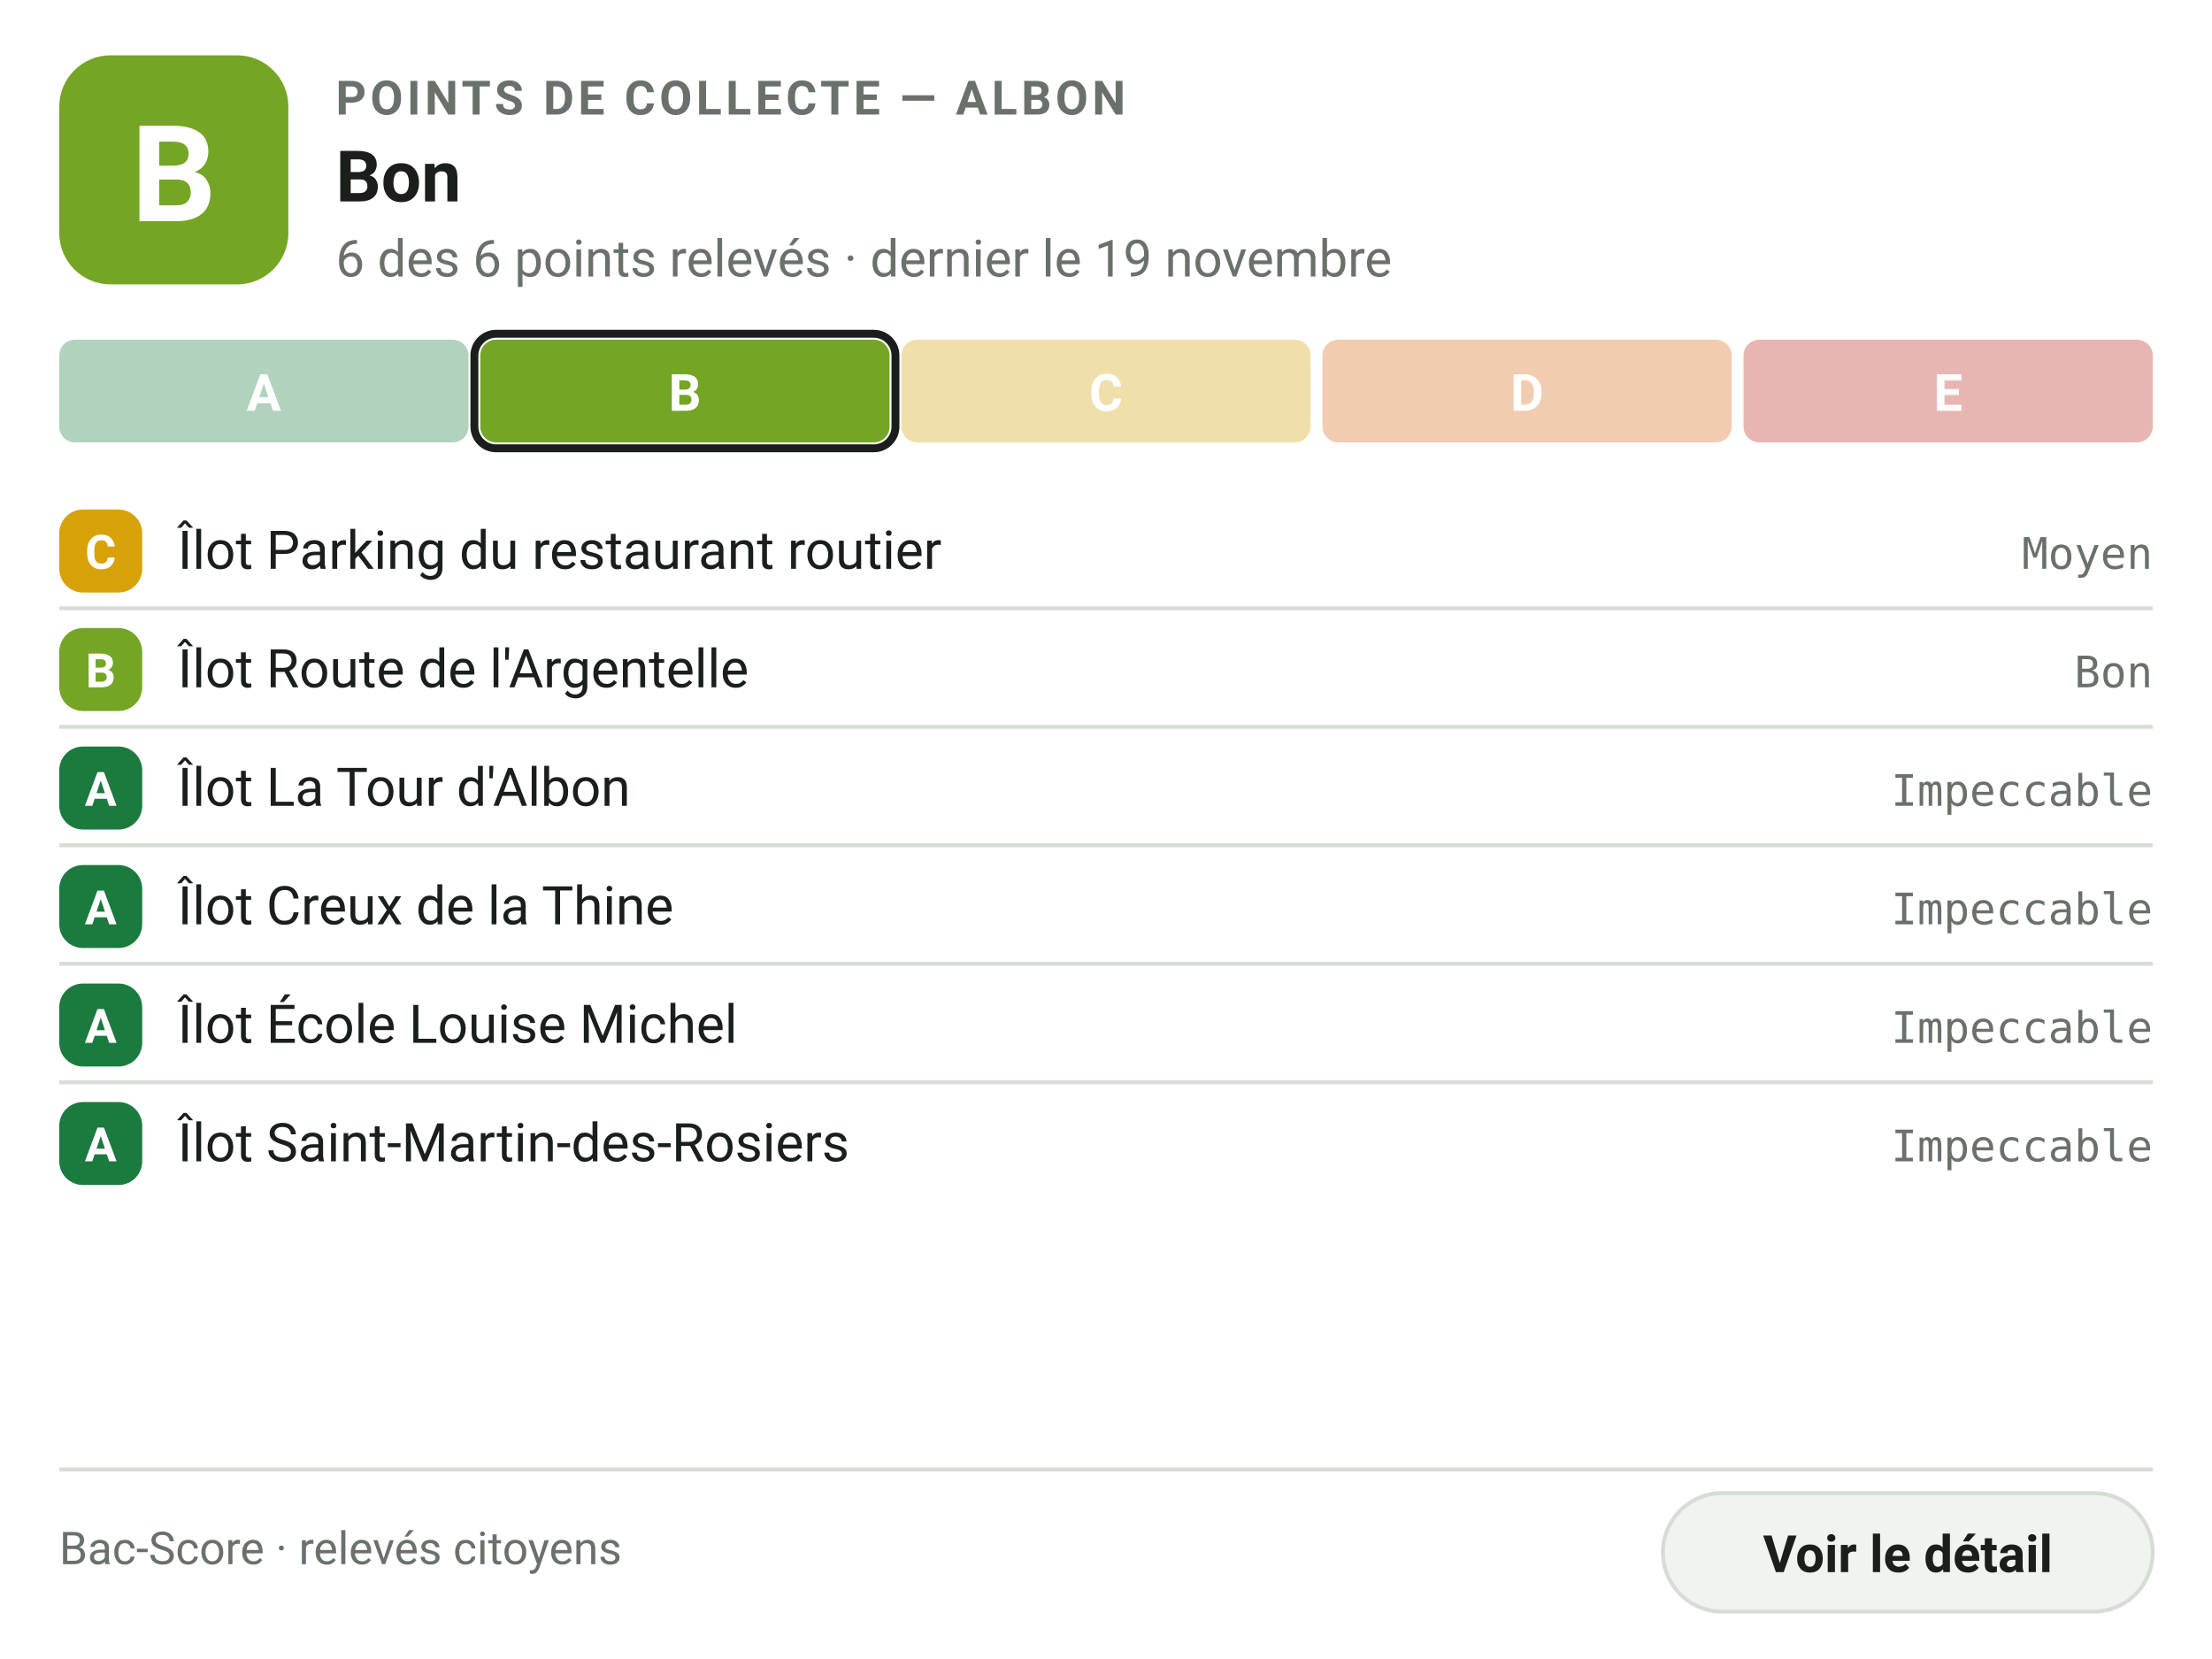
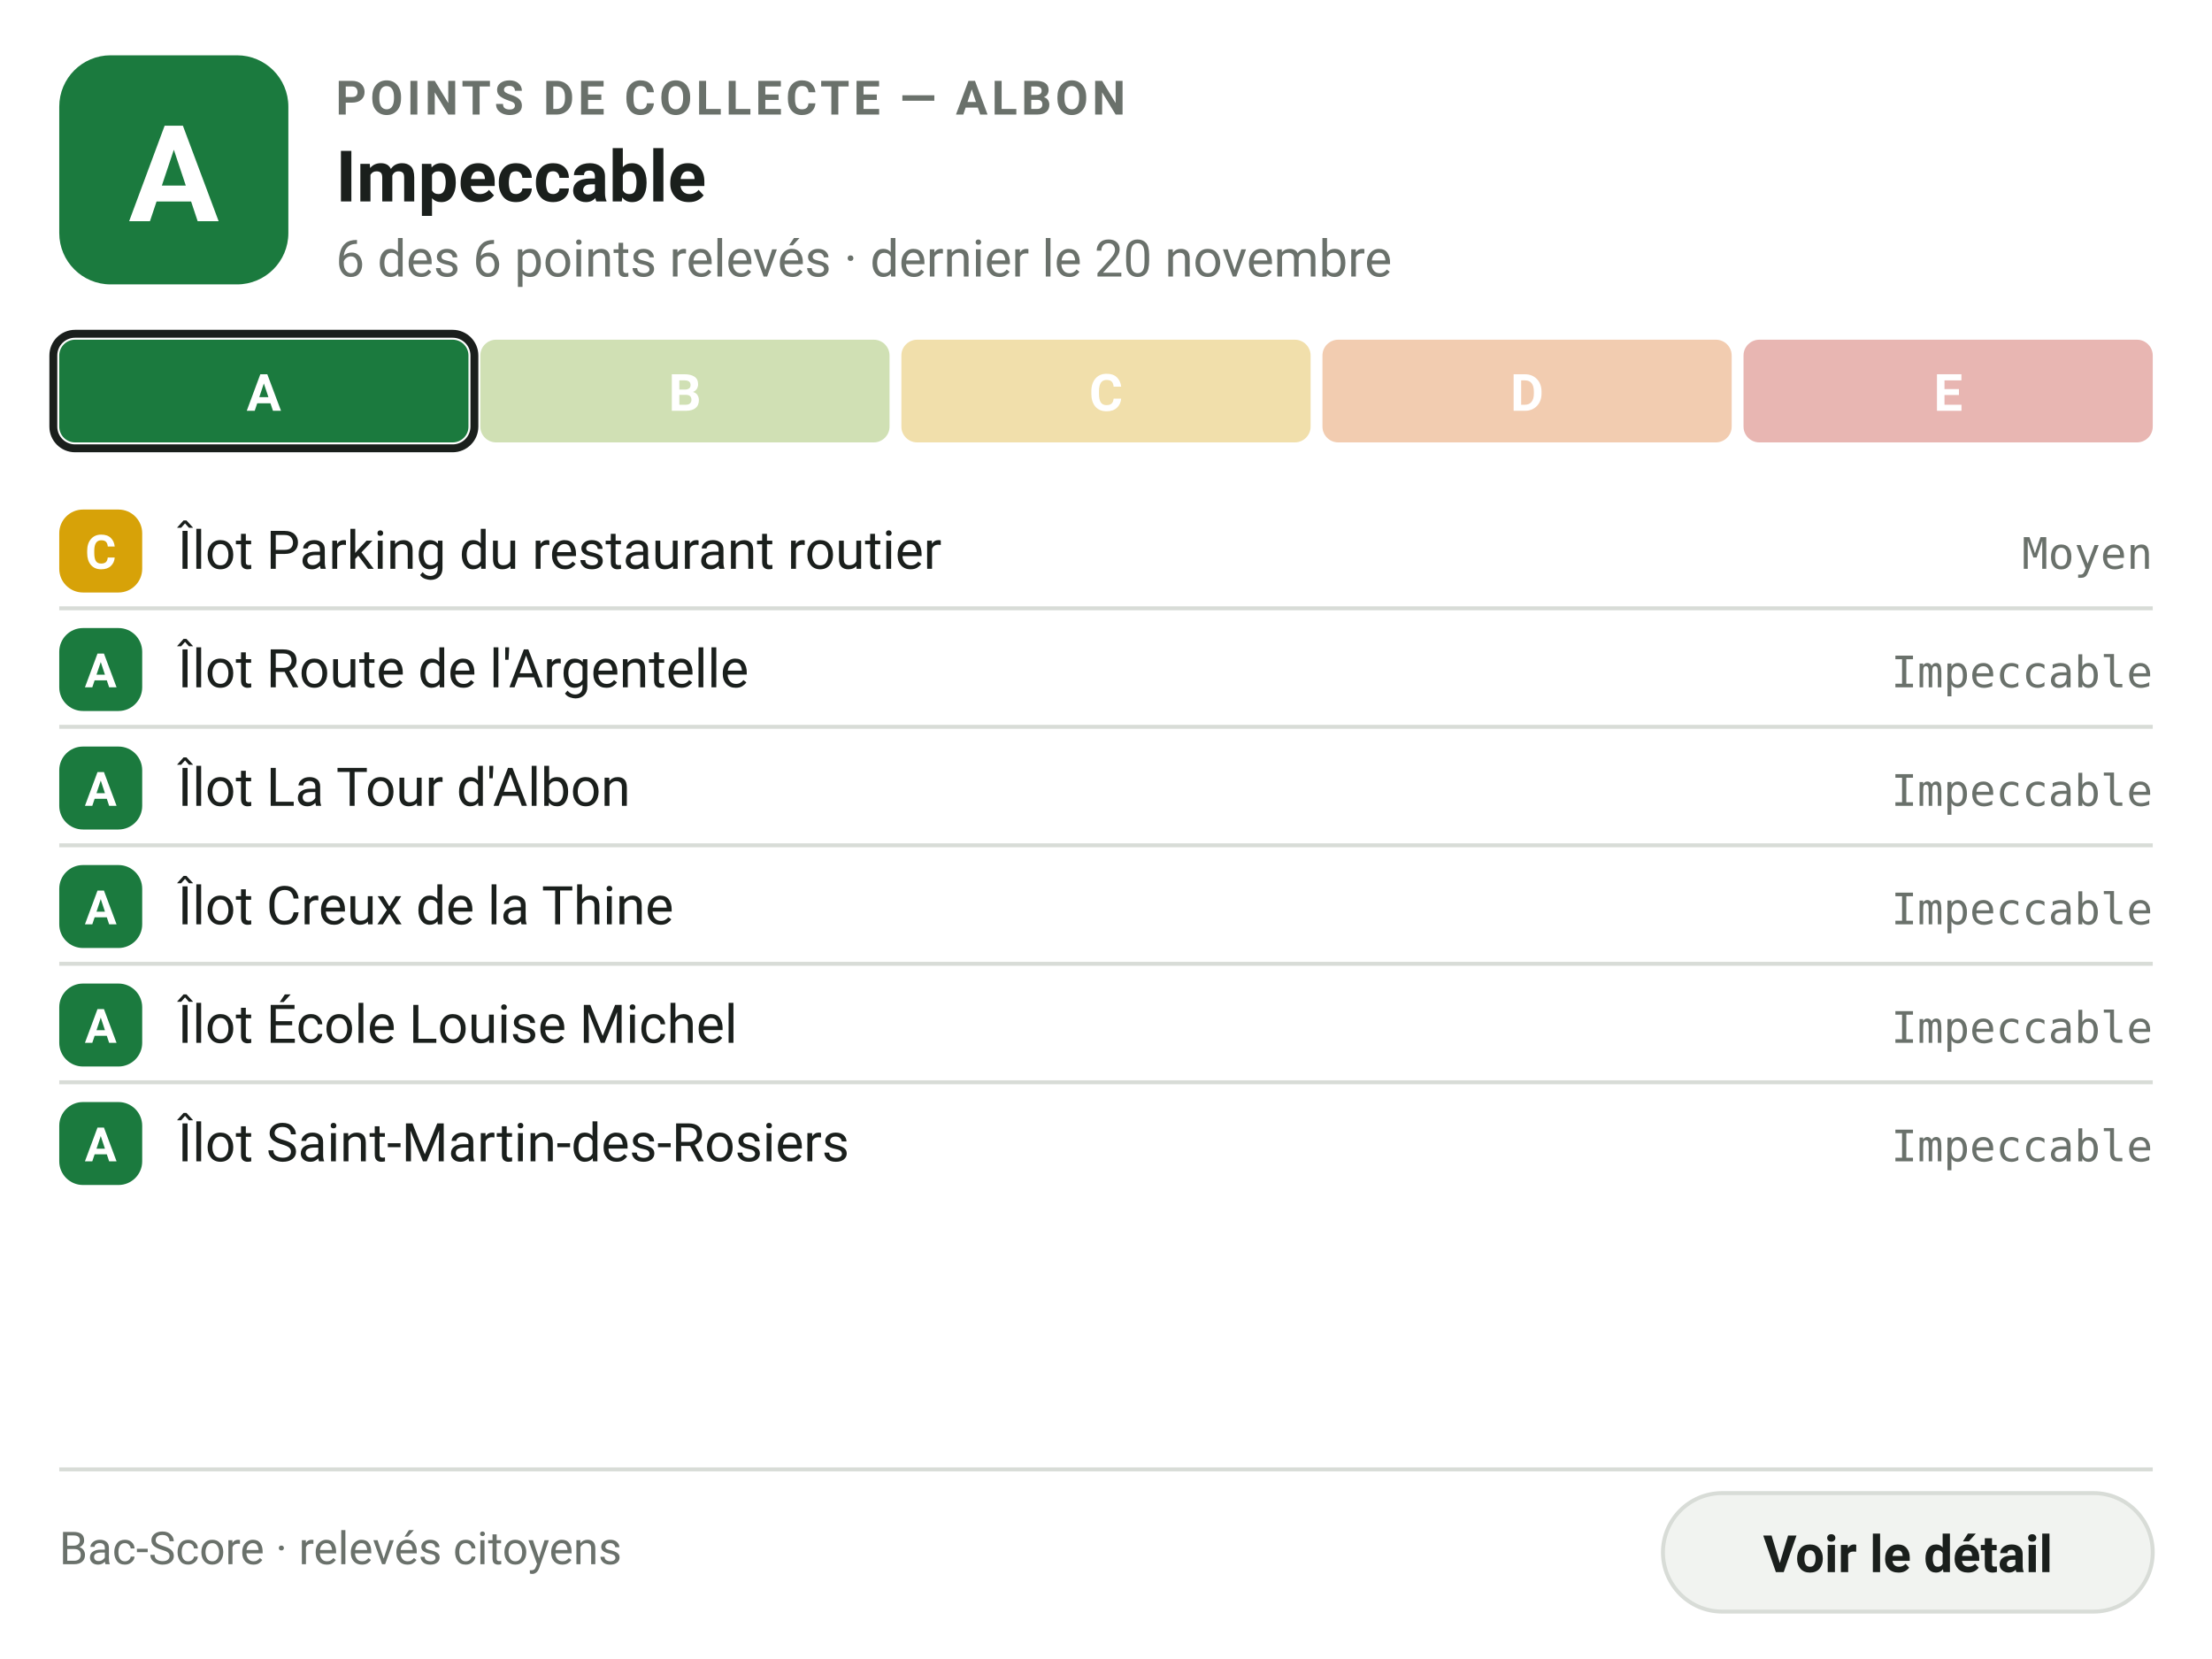
- <svg xmlns="http://www.w3.org/2000/svg" width="560" height="420" viewBox="0 0 560 420" role="img" aria-label="Propreté des points de collecte — Albon : Bac-Score B">
+ <svg xmlns="http://www.w3.org/2000/svg" width="560" height="420" viewBox="0 0 560 420" role="img" aria-label="Propreté des points de collecte — Albon : Bac-Score A">
  <rect width="560" height="420" fill="#FFFFFF" />
-   <rect x="15" y="14" width="58" height="58" rx="13" fill="#74a524" />
-   <text x="44" y="56" text-anchor="middle" font-family="Barlow, system-ui, -apple-system, 'Segoe UI', Roboto, sans-serif" font-size="34" font-weight="600" fill="#fff">B</text>
+   <rect x="15" y="14" width="58" height="58" rx="13" fill="#1b7a3e" />
+   <text x="44" y="56" text-anchor="middle" font-family="Barlow, system-ui, -apple-system, 'Segoe UI', Roboto, sans-serif" font-size="34" font-weight="600" fill="#fff">A</text>
  <text x="85" y="29" font-family="Barlow, system-ui, -apple-system, 'Segoe UI', Roboto, sans-serif" font-size="12" font-weight="600" letter-spacing="1" fill="#6A716B">POINTS DE COLLECTE — ALBON</text>
-   <text x="85" y="51" font-family="Barlow, system-ui, -apple-system, 'Segoe UI', Roboto, sans-serif" font-size="18" font-weight="600" fill="#1A1F1C">Bon</text>
-   <text x="85" y="70" font-family="Barlow, system-ui, -apple-system, 'Segoe UI', Roboto, sans-serif" font-size="13" fill="#6A716B">6 des 6 points relevés · dernier le 19 novembre</text>
-   <rect x="15.0" y="86" width="103.6" height="26" rx="4" fill="#1b7a3e" opacity="0.34" />
+   <text x="85" y="51" font-family="Barlow, system-ui, -apple-system, 'Segoe UI', Roboto, sans-serif" font-size="18" font-weight="600" fill="#1A1F1C">Impeccable</text>
+   <text x="85" y="70" font-family="Barlow, system-ui, -apple-system, 'Segoe UI', Roboto, sans-serif" font-size="13" fill="#6A716B">6 des 6 points relevés · dernier le 20 novembre</text>
+   <rect x="15.0" y="86" width="103.6" height="26" rx="4" fill="#1b7a3e" />
+   <rect x="13.5" y="84.5" width="106.6" height="29" rx="5.5" fill="none" stroke="#1A1F1C" stroke-width="2" />
  <text x="66.8" y="104" text-anchor="middle" font-family="Barlow, system-ui, -apple-system, 'Segoe UI', Roboto, sans-serif" font-size="13" font-weight="600" fill="#fff">A</text>
-   <rect x="121.6" y="86" width="103.6" height="26" rx="4" fill="#74a524" />
-   <rect x="120.1" y="84.5" width="106.6" height="29" rx="5.5" fill="none" stroke="#1A1F1C" stroke-width="2" />
+   <rect x="121.6" y="86" width="103.6" height="26" rx="4" fill="#74a524" opacity="0.34" />
  <text x="173.4" y="104" text-anchor="middle" font-family="Barlow, system-ui, -apple-system, 'Segoe UI', Roboto, sans-serif" font-size="13" font-weight="600" fill="#fff">B</text>
  <rect x="228.2" y="86" width="103.6" height="26" rx="4" fill="#d7a208" opacity="0.34" />
  <text x="280.0" y="104" text-anchor="middle" font-family="Barlow, system-ui, -apple-system, 'Segoe UI', Roboto, sans-serif" font-size="13" font-weight="600" fill="#fff">C</text>
  <rect x="334.8" y="86" width="103.6" height="26" rx="4" fill="#d96a18" opacity="0.34" />
  <text x="386.6" y="104" text-anchor="middle" font-family="Barlow, system-ui, -apple-system, 'Segoe UI', Roboto, sans-serif" font-size="13" font-weight="600" fill="#fff">D</text>
  <rect x="441.4" y="86" width="103.6" height="26" rx="4" fill="#bd2a1d" opacity="0.34" />
  <text x="493.2" y="104" text-anchor="middle" font-family="Barlow, system-ui, -apple-system, 'Segoe UI', Roboto, sans-serif" font-size="13" font-weight="600" fill="#fff">E</text>
  <rect x="15" y="129" width="21" height="21" rx="6" fill="#d7a208" />
  <text x="25.5" y="144" text-anchor="middle" font-family="Barlow, system-ui, -apple-system, 'Segoe UI', Roboto, sans-serif" font-size="12" font-weight="600" fill="#fff">C</text>
  <text x="45" y="144" font-family="Barlow, system-ui, -apple-system, 'Segoe UI', Roboto, sans-serif" font-size="13.5" fill="#1A1F1C">Îlot Parking du restaurant routier</text>
  <text x="545" y="144" text-anchor="end" font-family="'IBM Plex Mono', ui-monospace, SFMono-Regular, Menlo, monospace" font-size="11" fill="#6A716B">Moyen</text>
  <line x1="15" y1="154" x2="545" y2="154" stroke="#D8DCD7" stroke-width="1" />
-   <rect x="15" y="159" width="21" height="21" rx="6" fill="#74a524" />
-   <text x="25.5" y="174" text-anchor="middle" font-family="Barlow, system-ui, -apple-system, 'Segoe UI', Roboto, sans-serif" font-size="12" font-weight="600" fill="#fff">B</text>
+   <rect x="15" y="159" width="21" height="21" rx="6" fill="#1b7a3e" />
+   <text x="25.5" y="174" text-anchor="middle" font-family="Barlow, system-ui, -apple-system, 'Segoe UI', Roboto, sans-serif" font-size="12" font-weight="600" fill="#fff">A</text>
  <text x="45" y="174" font-family="Barlow, system-ui, -apple-system, 'Segoe UI', Roboto, sans-serif" font-size="13.5" fill="#1A1F1C">Îlot Route de l'Argentelle</text>
-   <text x="545" y="174" text-anchor="end" font-family="'IBM Plex Mono', ui-monospace, SFMono-Regular, Menlo, monospace" font-size="11" fill="#6A716B">Bon</text>
+   <text x="545" y="174" text-anchor="end" font-family="'IBM Plex Mono', ui-monospace, SFMono-Regular, Menlo, monospace" font-size="11" fill="#6A716B">Impeccable</text>
  <line x1="15" y1="184" x2="545" y2="184" stroke="#D8DCD7" stroke-width="1" />
  <rect x="15" y="189" width="21" height="21" rx="6" fill="#1b7a3e" />
  <text x="25.5" y="204" text-anchor="middle" font-family="Barlow, system-ui, -apple-system, 'Segoe UI', Roboto, sans-serif" font-size="12" font-weight="600" fill="#fff">A</text>
  <text x="45" y="204" font-family="Barlow, system-ui, -apple-system, 'Segoe UI', Roboto, sans-serif" font-size="13.5" fill="#1A1F1C">Îlot La Tour d'Albon</text>
  <text x="545" y="204" text-anchor="end" font-family="'IBM Plex Mono', ui-monospace, SFMono-Regular, Menlo, monospace" font-size="11" fill="#6A716B">Impeccable</text>
  <line x1="15" y1="214" x2="545" y2="214" stroke="#D8DCD7" stroke-width="1" />
  <rect x="15" y="219" width="21" height="21" rx="6" fill="#1b7a3e" />
  <text x="25.5" y="234" text-anchor="middle" font-family="Barlow, system-ui, -apple-system, 'Segoe UI', Roboto, sans-serif" font-size="12" font-weight="600" fill="#fff">A</text>
  <text x="45" y="234" font-family="Barlow, system-ui, -apple-system, 'Segoe UI', Roboto, sans-serif" font-size="13.5" fill="#1A1F1C">Îlot Creux de la Thine</text>
  <text x="545" y="234" text-anchor="end" font-family="'IBM Plex Mono', ui-monospace, SFMono-Regular, Menlo, monospace" font-size="11" fill="#6A716B">Impeccable</text>
  <line x1="15" y1="244" x2="545" y2="244" stroke="#D8DCD7" stroke-width="1" />
  <rect x="15" y="249" width="21" height="21" rx="6" fill="#1b7a3e" />
  <text x="25.5" y="264" text-anchor="middle" font-family="Barlow, system-ui, -apple-system, 'Segoe UI', Roboto, sans-serif" font-size="12" font-weight="600" fill="#fff">A</text>
  <text x="45" y="264" font-family="Barlow, system-ui, -apple-system, 'Segoe UI', Roboto, sans-serif" font-size="13.5" fill="#1A1F1C">Îlot École Louise Michel</text>
  <text x="545" y="264" text-anchor="end" font-family="'IBM Plex Mono', ui-monospace, SFMono-Regular, Menlo, monospace" font-size="11" fill="#6A716B">Impeccable</text>
  <line x1="15" y1="274" x2="545" y2="274" stroke="#D8DCD7" stroke-width="1" />
  <rect x="15" y="279" width="21" height="21" rx="6" fill="#1b7a3e" />
  <text x="25.5" y="294" text-anchor="middle" font-family="Barlow, system-ui, -apple-system, 'Segoe UI', Roboto, sans-serif" font-size="12" font-weight="600" fill="#fff">A</text>
  <text x="45" y="294" font-family="Barlow, system-ui, -apple-system, 'Segoe UI', Roboto, sans-serif" font-size="13.5" fill="#1A1F1C">Îlot Saint-Martin-des-Rosiers</text>
  <text x="545" y="294" text-anchor="end" font-family="'IBM Plex Mono', ui-monospace, SFMono-Regular, Menlo, monospace" font-size="11" fill="#6A716B">Impeccable</text>
  <line x1="15" y1="372" x2="545" y2="372" stroke="#D8DCD7" stroke-width="1" />
  <text x="15" y="396" font-family="Barlow, system-ui, -apple-system, 'Segoe UI', Roboto, sans-serif" font-size="11.5" fill="#6A716B">Bac-Score · relevés citoyens</text>
  <rect x="421" y="378" width="124" height="30" rx="15" fill="#F1F3F0" stroke="#D8DCD7" />
  <text x="483" y="398" text-anchor="middle" font-family="Barlow, system-ui, -apple-system, 'Segoe UI', Roboto, sans-serif" font-size="13" font-weight="600" fill="#1A1F1C">Voir le détail</text>
</svg>
